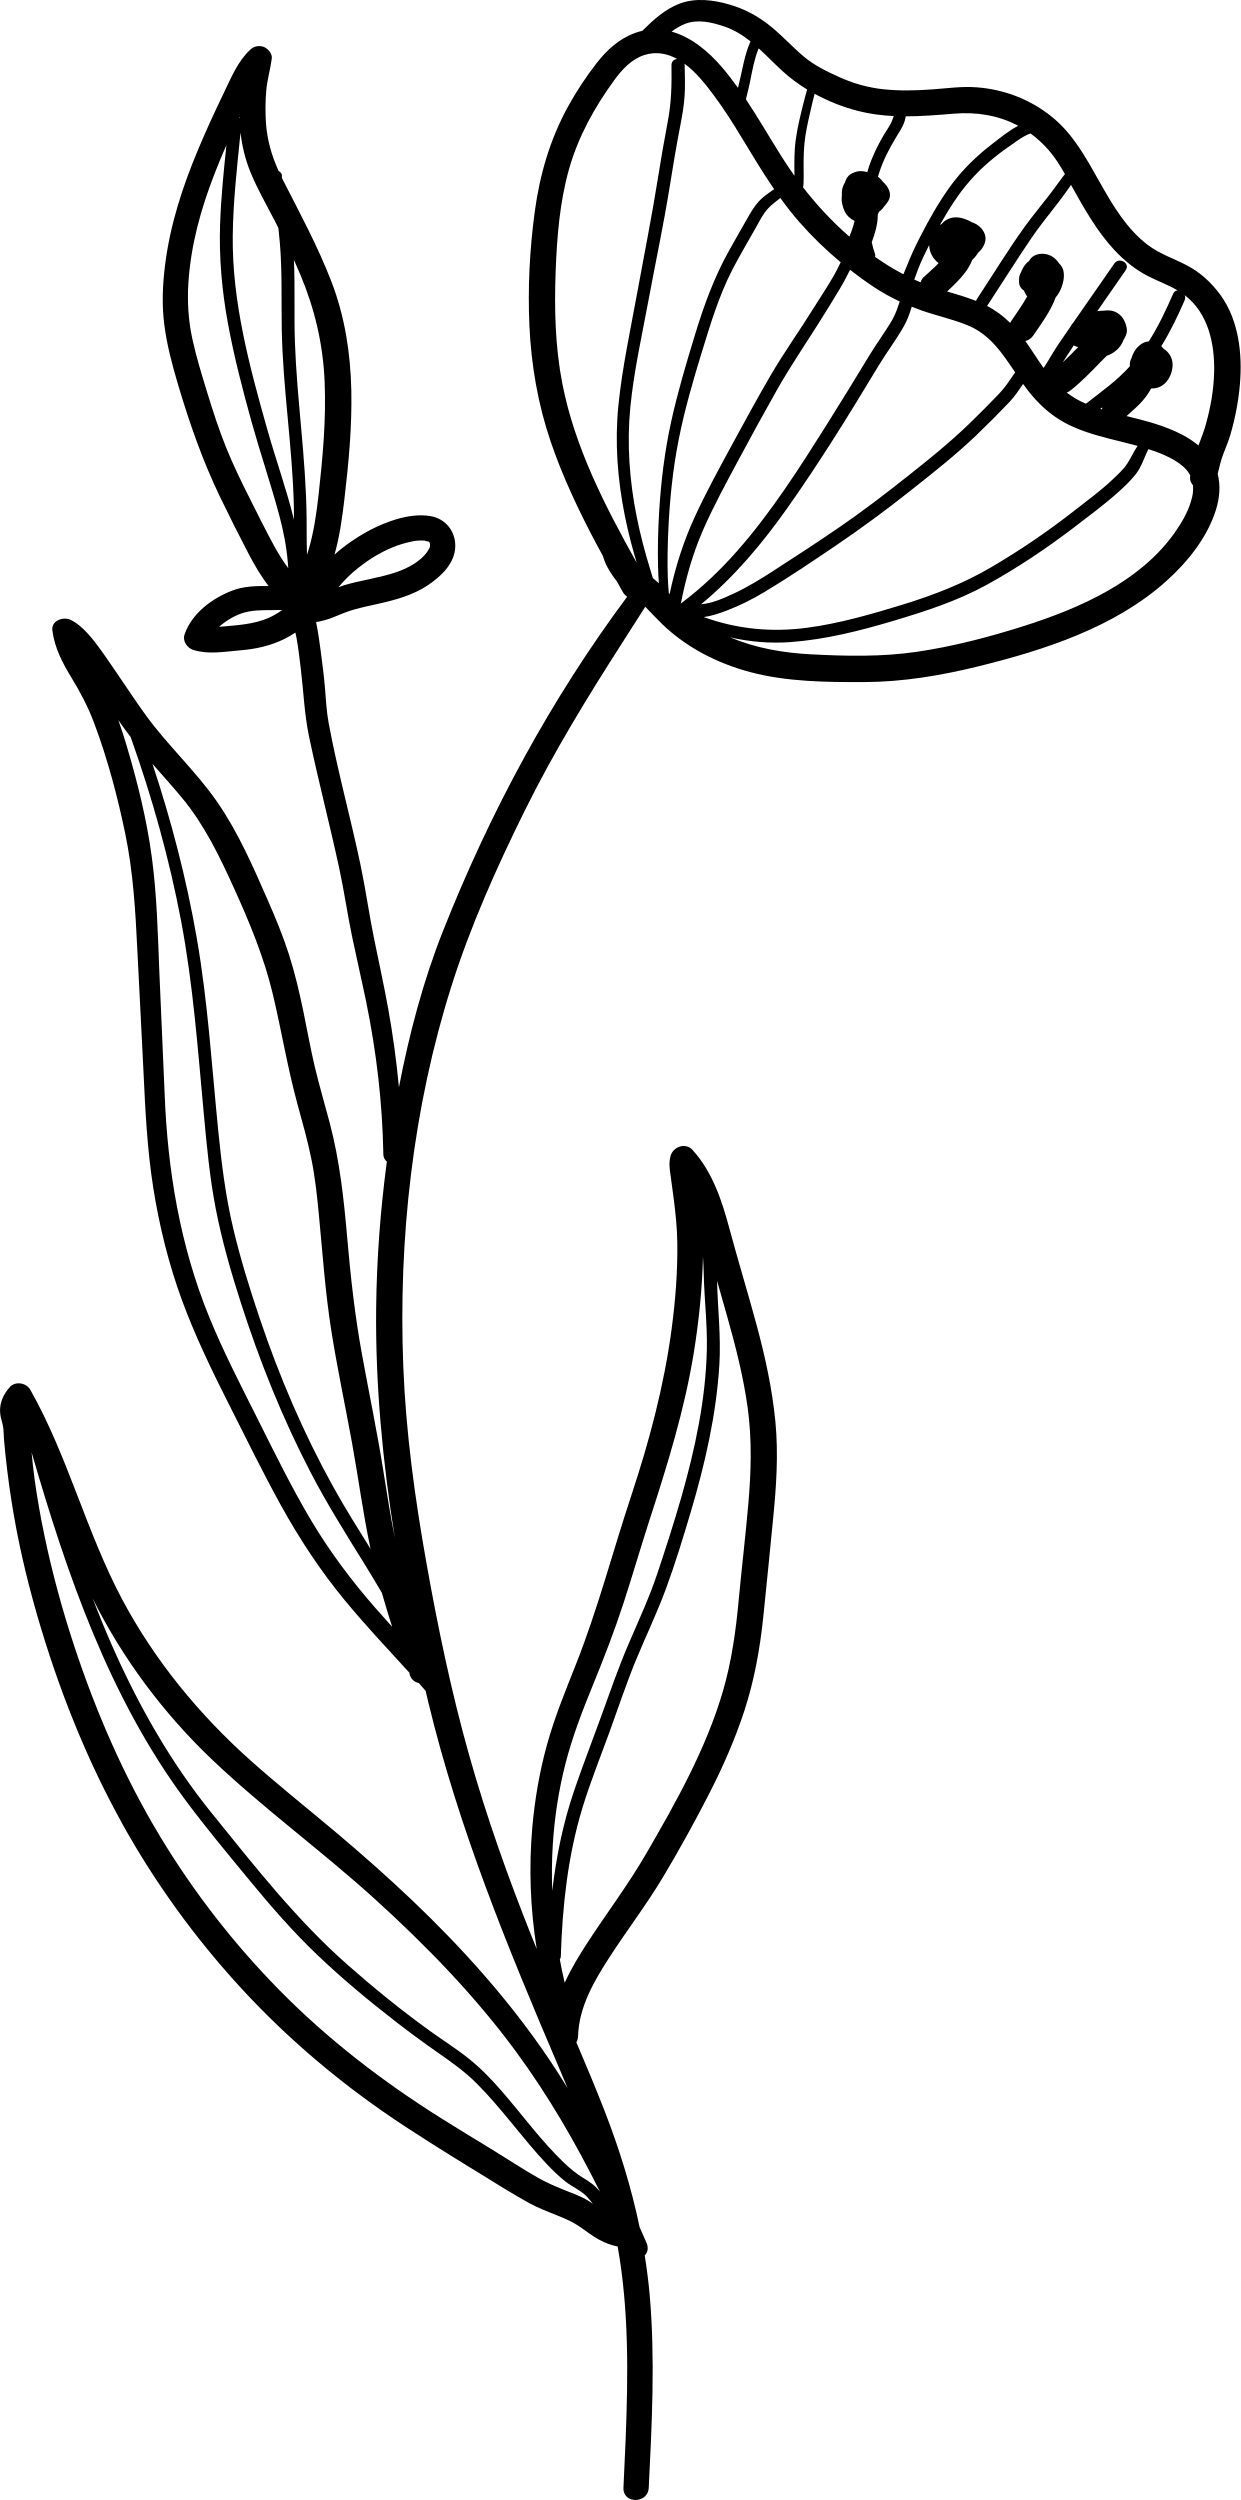
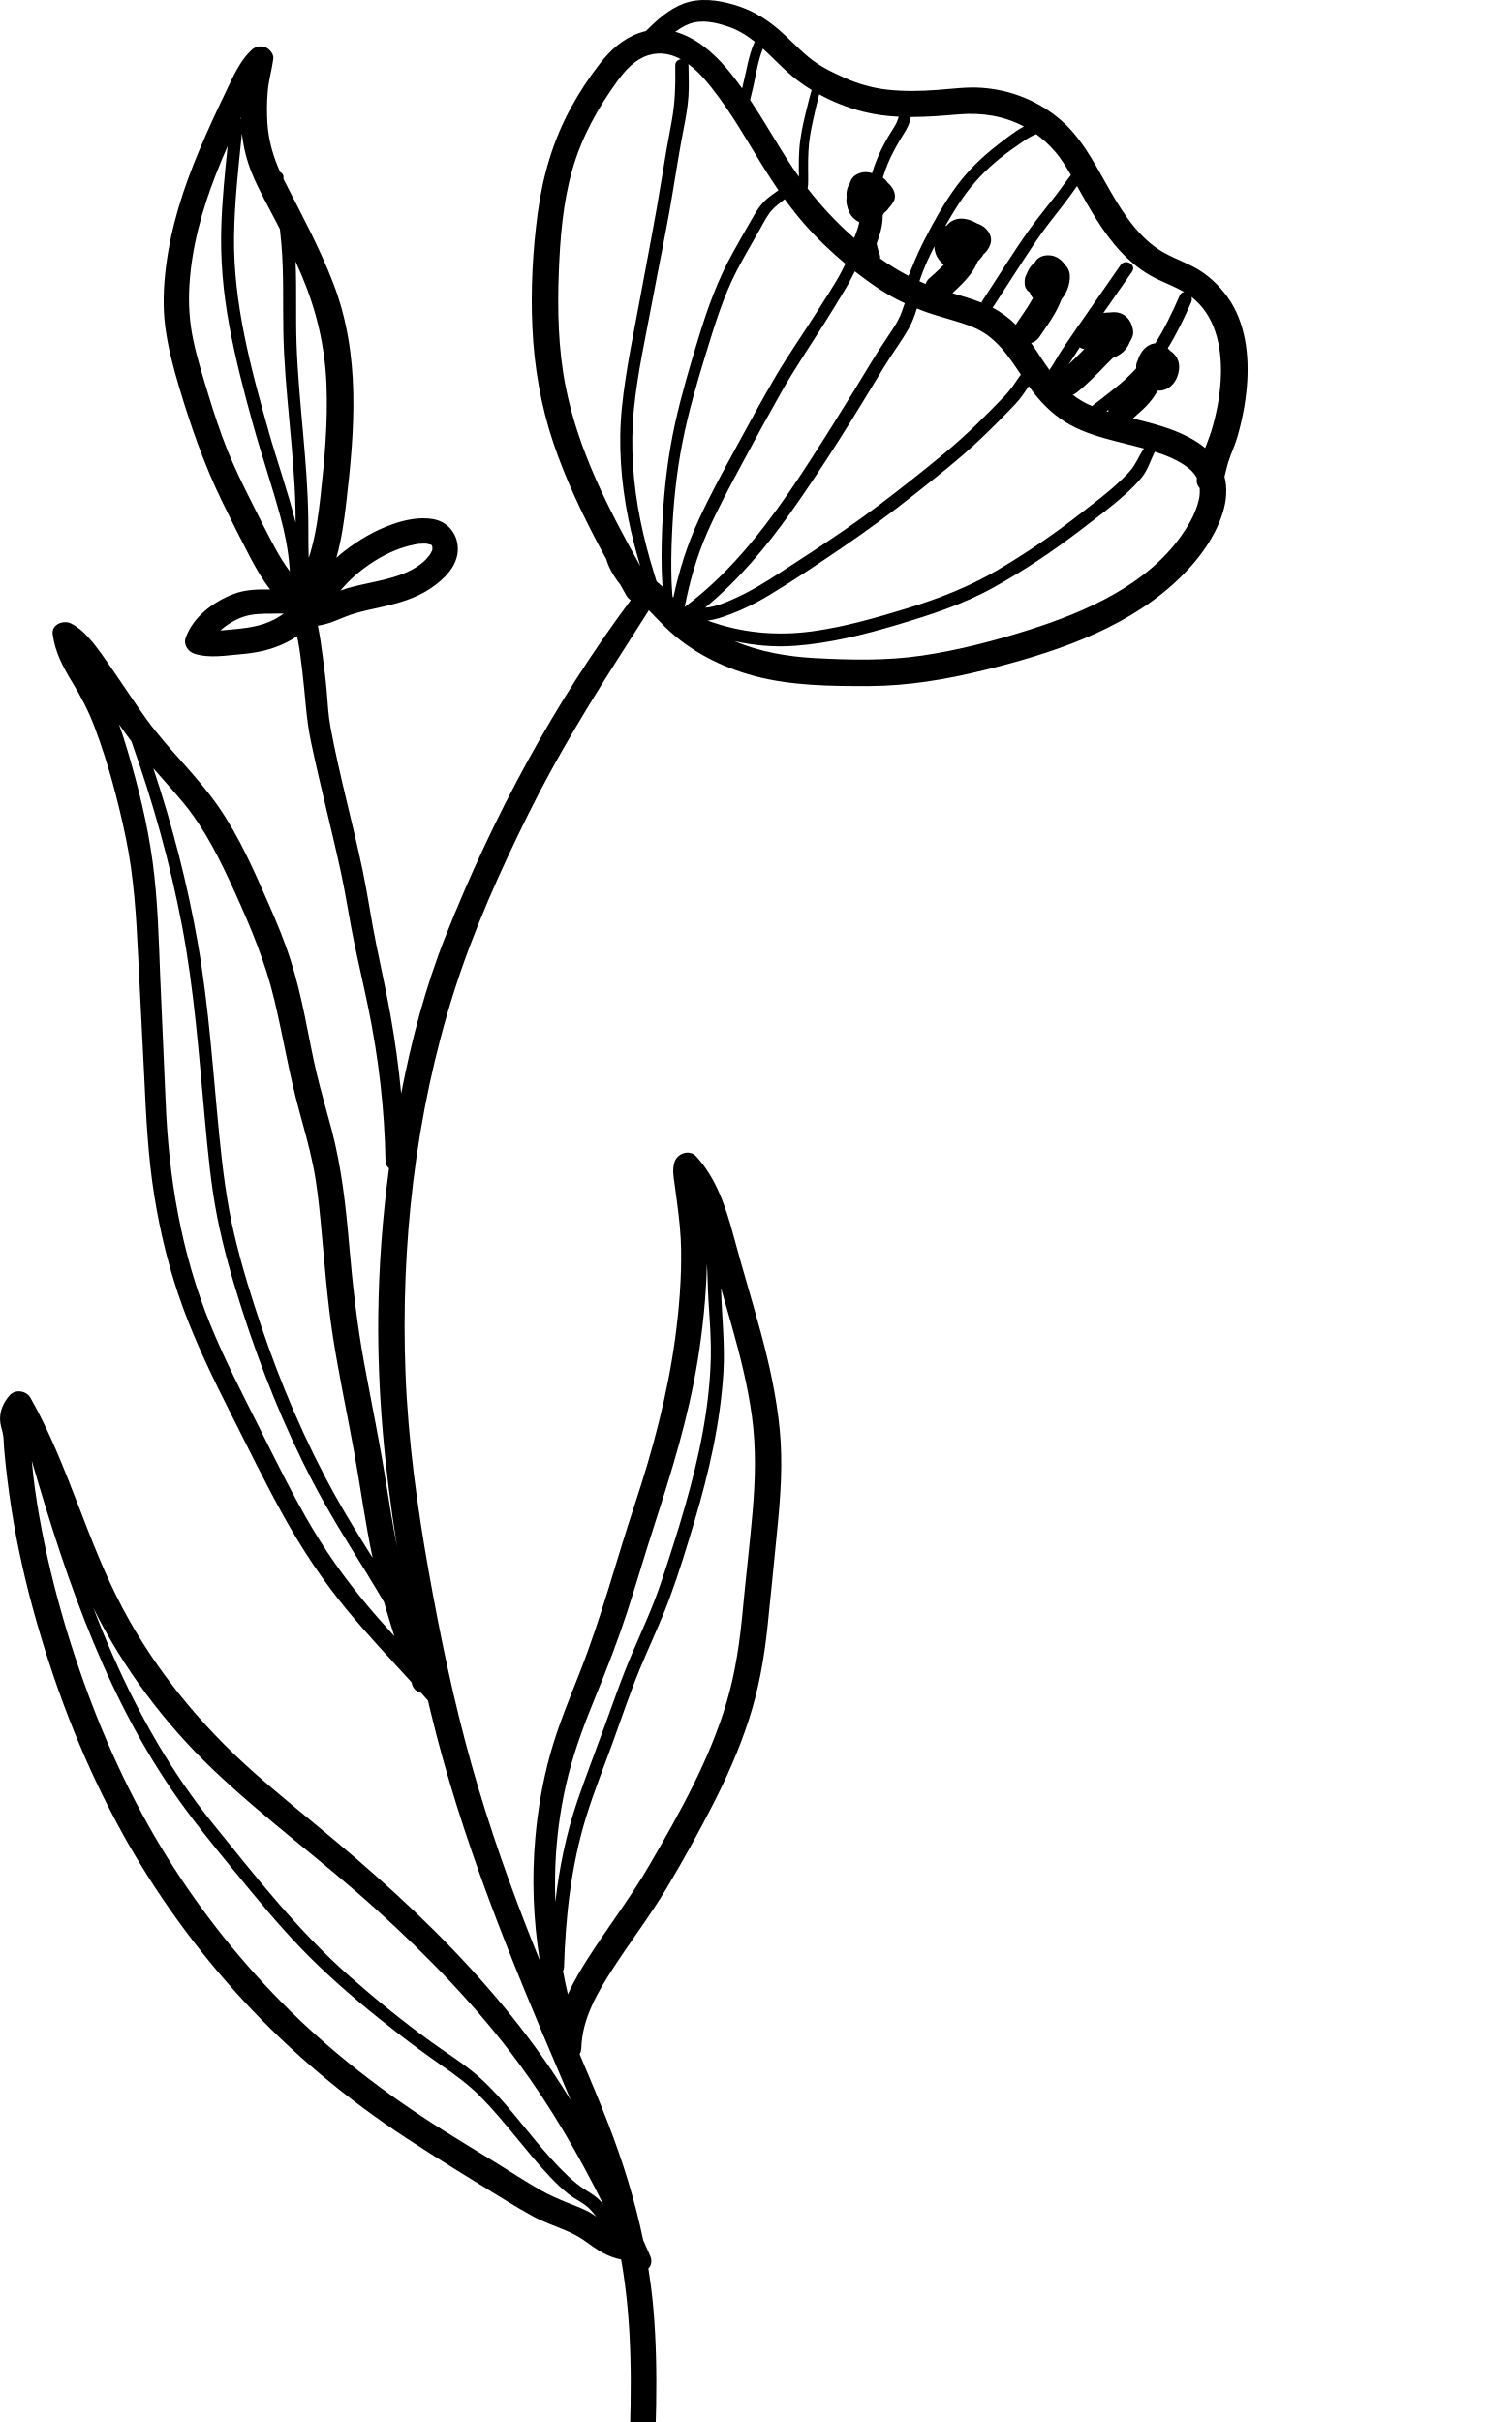
- <svg xmlns="http://www.w3.org/2000/svg" id="Layer_2" data-name="Layer 2" viewBox="0 0 187.712 378.26">
+ <svg xmlns="http://www.w3.org/2000/svg" id="Layer_2" data-name="Layer 2" viewBox="0 0 227.406 364.345" fill="currentColor">
  <g id="katman_1" data-name="katman 1">
    <path d="M18.431,275.815c5.01,9.044,11.133,17.489,18.138,25.092,7.305,7.928,15.61,14.859,24.62,20.768,4.96,3.253,10.039,6.357,15.097,9.453,1.233,.755,2.482,1.485,3.745,2.19,1.406,.784,2.956,1.347,4.445,1.956,1.174,.48,2.239,.942,3.285,1.666,.964,.667,1.895,1.395,2.928,1.956,.896,.487,1.803,.81,2.767,1.014,1.712,9.614,1.59,19.469,1.204,29.191-.097,2.438-.214,4.876-.329,7.314-.117,2.462,3.706,2.454,3.826,0,.478-9.702,.987-19.448,.146-29.145-.176-2.027-.44-4.03-.755-6.02,.525-.493,.561-1.245,.271-1.912-.343-.789-.695-1.574-1.045-2.361-1.245-5.989-3.063-11.833-5.302-17.598-1.353-3.485-2.798-6.932-4.267-10.369,.151-.26,.252-.571,.262-.946,.119-4.42,2.461-8.393,4.798-12.003,2.634-4.069,5.584-7.913,8.07-12.08,2.427-4.067,4.734-8.239,6.896-12.453,2.104-4.101,3.98-8.341,5.409-12.726,1.478-4.54,2.318-9.19,2.823-13.931,.529-4.967,.998-9.944,1.495-14.915,.495-4.954,.842-9.937,.357-14.906-.481-4.931-1.545-9.776-2.833-14.553-1.304-4.84-2.78-9.629-4.079-14.47-1.157-4.309-2.572-8.696-5.638-12.054-1.03-1.128-2.877-.489-3.287,.868-.335,1.107-.14,2.17,.021,3.287,.151,1.052,.29,2.106,.425,3.159,.284,2.206,.518,4.421,.553,6.647,.069,4.394-.281,8.829-.862,13.182-1.14,8.534-3.358,16.9-6.064,25.061-2.827,8.525-5.079,17.222-8.386,25.584-1.587,4.014-3.235,8.012-4.391,12.178-1.132,4.076-1.851,8.267-2.227,12.479-.548,6.132-.318,12.363,.662,18.462-.254-.623-.511-1.244-.761-1.869-3.593-8.991-6.837-18.127-9.465-27.448-2.708-9.606-4.738-19.38-6.484-29.201-1.743-9.806-3.094-19.689-3.483-29.65-.753-19.279,1.455-39.104,7.295-57.532,2.903-9.158,6.894-18.06,11.155-26.66,4.317-8.715,9.389-17.011,14.638-25.188,1.181-1.84,2.364-3.677,3.528-5.528,.854,.867,1.674,1.768,2.549,2.615,3.675,3.555,8.348,5.936,13.264,7.255,5.58,1.498,11.604,1.548,17.348,1.527,5.796-.021,11.588-.989,17.204-2.373,10.014-2.469,20.609-5.877,28.437-12.877,3.248-2.905,6.263-6.65,7.561-10.872,.526-1.712,.711-3.626,.244-5.376,.204-.757,.358-1.526,.596-2.277,.387-1.221,.954-2.37,1.314-3.603,.732-2.508,1.233-5.086,1.455-7.691,.392-4.597-.169-9.689-2.957-13.515-1.358-1.864-3.049-3.414-5.1-4.484-1.938-1.011-4.05-1.701-5.815-3.023-3.241-2.428-5.353-6.026-7.31-9.491-2.067-3.66-4.014-7.351-7.364-10.02-3.261-2.598-7.154-4.082-11.31-4.39-2.229-.165-4.436,.151-6.656,.314-2.494,.184-4.997,.244-7.487-.024-2.251-.242-4.475-.869-6.538-1.798-1.904-.857-3.814-1.775-5.424-3.122-1.749-1.463-3.277-3.174-5.051-4.606-1.846-1.491-3.845-2.583-6.125-3.258-2.431-.719-5.186-1.09-7.614-.175-2.239,.844-4.001,2.47-5.676,4.127-.336,.078-.675,.173-1.016,.294-2.441,.862-4.317,2.571-5.886,4.585-1.604,2.061-3.055,4.264-4.315,6.551-2.749,4.994-4.299,10.348-5.056,15.978-.763,5.672-1.062,11.489-.801,17.207,.27,5.933,1.277,11.795,3.18,17.425,1.824,5.396,4.285,10.564,6.95,15.589,.312,.588,.634,1.171,.952,1.756,.202,.599,.412,1.196,.718,1.757,.399,.731,.868,1.455,1.408,2.11,.307,.549,.611,1.1,.919,1.648,.183,.326,.415,.552,.669,.711-11.562,15.529-20.741,32.582-27.865,50.571-3.022,7.63-5.122,15.605-6.674,23.662-.37-3.979-.913-7.943-1.621-11.874-.652-3.615-1.45-7.2-2.178-10.8-.73-3.609-1.237-7.258-1.99-10.862-1.511-7.229-3.511-14.351-4.851-21.618-.329-1.786-.413-3.591-.563-5.398-.145-1.75-.381-3.496-.605-5.237-.198-1.537-.415-3.076-.726-4.596,.904-.141,1.796-.411,2.497-.689,1.06-.42,2.086-.878,3.185-1.193,1.254-.359,2.533-.623,3.805-.908,2.59-.582,5.212-1.303,7.441-2.8,2.002-1.345,4.107-3.314,4.13-5.912,.02-2.276-1.479-4.137-3.723-4.53-2.014-.353-4.168,.093-6.074,.758-2.699,.941-5.144,2.393-7.391,4.145-.378,.295-.735,.604-1.084,.919,.767-2.705,1.157-5.502,1.485-8.289,.645-5.495,1.177-11.033,1.058-16.571-.121-5.622-.98-11.171-3.006-16.431-2.073-5.385-4.8-10.399-7.41-15.528-.029-.057-.055-.115-.084-.173,.001-.086-.006-.173,0-.259,.026-.376-.198-.644-.495-.779-1.044-2.306-1.742-4.686-1.918-7.256-.112-1.633-.095-3.271,.042-4.902,.139-1.657,.619-3.225,.839-4.868,.097-.725-.558-1.496-1.172-1.743-.726-.292-1.507-.143-2.083,.394-1.911,1.782-2.896,4.261-4.012,6.565-1.361,2.808-2.66,5.644-3.869,8.521-2.387,5.683-4.264,11.458-5.023,17.594-.37,2.992-.489,5.989-.1,8.985,.394,3.034,1.173,5.972,2.041,8.9,1.745,5.884,3.727,11.589,6.396,17.125,1.391,2.884,2.831,5.752,4.314,8.59,.884,1.69,1.856,3.371,3.03,4.886-1.866-.033-3.795,.011-5.553,.699-3.041,1.189-6.071,3.436-7.17,6.621-.344,.998,.398,2.05,1.33,2.343,2.288,.718,4.706,.256,7.036,.066,2.404-.196,4.666-.686,6.836-1.776,.543-.273,1.065-.582,1.566-.92,.056,.241,.112,.481,.158,.724,.295,1.555,.464,3.133,.657,4.703,.423,3.438,.542,6.895,1.252,10.293,1.406,6.723,3.156,13.363,4.598,20.076,.725,3.375,1.211,6.793,1.911,10.174,.686,3.312,1.461,6.606,2.142,9.919,1.56,7.598,2.456,15.3,2.594,23.057,.009,.497,.224,.859,.53,1.092-.979,7.352-1.538,14.757-1.618,22.178-.125,11.603,.977,23.25,2.831,34.773-.69-3.419-1.222-6.872-1.77-10.312-.934-5.865-2.154-11.676-3.217-17.517-1.06-5.82-1.709-11.639-2.217-17.53-.508-5.89-1.142-11.709-2.652-17.437-.748-2.84-1.587-5.656-2.265-8.514-.669-2.824-1.167-5.686-1.76-8.527-.595-2.849-1.259-5.688-2.149-8.461-.911-2.838-2.056-5.596-3.253-8.323-2.215-5.047-4.438-10.163-7.582-14.715-3.23-4.677-7.47-8.532-10.807-13.127-1.683-2.318-3.231-4.729-4.864-7.082-1.262-1.819-2.489-3.723-3.988-5.358-.722-.787-1.56-1.528-2.523-2.004-1.101-.544-2.966,.085-2.775,1.592,.335,2.651,1.531,4.915,2.904,7.171,1.354,2.224,2.509,4.426,3.426,6.87,2.024,5.396,3.537,11.1,4.703,16.741,1.192,5.769,1.537,11.639,1.821,17.509,.295,6.114,.639,12.226,.926,18.34,.278,5.945,.56,11.848,1.492,17.735,.912,5.762,2.318,11.465,4.327,16.945,1.989,5.428,4.515,10.636,7.12,15.79,2.607,5.159,5.143,10.364,7.945,15.421,2.766,4.992,5.885,9.732,9.512,14.142,3.13,3.806,6.515,7.389,9.833,11.03,.104,.712,.524,1.329,1.311,1.545,.035,.01,.074,.01,.11,.017,.019,.022,.039,.043,.059,.065,.333,.372,.657,.753,.987,1.127,.137,.577,.27,1.156,.409,1.732,4.587,19.045,11.957,36.989,19.629,54.952,.485,1.135,.965,2.273,1.439,3.415-.914-1.484-1.847-2.956-2.824-4.402-5.936-8.784-13.043-16.727-20.712-24.027-3.823-3.639-7.784-7.131-11.825-10.525-4.189-3.518-8.472-6.925-12.555-10.566-7.801-6.957-14.517-15.119-19.448-24.367-5.454-10.227-8.212-21.657-13.925-31.765-.602-1.065-2.259-1.348-3.109-.401-.921,1.026-1.505,2.261-1.471,3.664,.017,.698,.215,1.305,.388,1.961,.187,.712,.144,1.552,.209,2.294,.269,3.099,.649,6.19,1.127,9.264,.909,5.847,2.247,11.631,3.888,17.314,3.136,10.862,7.335,21.542,12.818,31.441ZM103.584,14.495c.099-1.54,.033-3.085,.01-4.626-.001-.085-.012-.163-.03-.237,1.79,1.311,3.248,3.183,4.551,4.942,1.487,2.007,2.822,4.125,4.114,6.261,1.594,2.637,3.168,5.264,4.899,7.786-.588,.423-1.194,.822-1.744,1.297-.808,.7-1.411,1.571-1.943,2.491-1.091,1.89-2.173,3.79-3.232,5.698-2.199,3.961-3.719,8.166-5.039,12.488-1.326,4.342-2.626,8.699-3.604,13.136-1.008,4.574-1.572,9.214-1.845,13.888-.156,2.666-.219,5.34-.16,8.01,.019,.876,.066,1.749,.127,2.621-.297-.27-.599-.531-.908-.782-.138-.455-.274-.911-.415-1.365-.799-2.583-1.483-5.203-2.018-7.854-1.103-5.472-1.52-11.069-.975-16.632,.54-5.515,1.78-10.963,2.79-16.405,1.04-5.604,2.233-11.177,3.14-16.805,.495-3.071,.996-6.138,1.589-9.192,.303-1.561,.588-3.132,.691-4.721Zm17.401,19.149c1.904,2.173,3.992,4.187,6.215,6.038-.327,.654-.638,1.318-.998,1.949-.974,1.708-2.076,3.34-3.114,5.009-2.11,3.392-4.434,6.639-6.451,10.091-2.069,3.542-4.027,7.152-5.984,10.756-1.913,3.523-3.849,7.063-5.525,10.707-1.732,3.766-2.961,7.646-3.811,11.689-.041-.043-.084-.085-.125-.129-.065-.792-.123-1.585-.151-2.38-.081-2.319-.031-4.65,.07-6.968,.203-4.654,.671-9.314,1.576-13.886,.888-4.481,2.157-8.874,3.5-13.237,1.306-4.24,2.587-8.533,4.627-12.491,1.13-2.192,2.409-4.306,3.608-6.46,.526-.945,1.019-1.942,1.75-2.749,.56-.618,1.241-1.11,1.899-1.624,.914,1.264,1.872,2.499,2.911,3.684Zm19.6,3.432c.012,.313,.052,.627,.149,.932,.242,.762,.696,1.369,1.271,1.799-.119,.125-.23,.258-.352,.379-.607,.601-1.254,1.159-1.886,1.733-.235,.213-.389,.495-.481,.799-.32-.132-.637-.272-.951-.414,.178-.508,.355-1.016,.547-1.509,.496-1.271,1.083-2.505,1.704-3.719Zm-1.202,9.879c2.295,.809,4.7,1.324,6.958,2.235,3.442,1.389,5.319,4.271,7.26,7.167-.244,.315-.47,.643-.691,.975-.58,.872-1.178,1.654-1.906,2.408-1.413,1.465-2.842,2.915-4.305,4.329-2.967,2.866-6.137,5.426-9.368,7.982-3.309,2.618-6.635,5.177-10.112,7.568-3.407,2.342-6.866,4.605-10.342,6.842-1.893,1.218-3.818,2.401-5.864,3.347-1.544,.714-3.218,1.476-4.925,1.617,5.011-4.149,9.206-9.143,12.971-14.459,4.953-6.992,9.456-14.307,13.879-21.642,1.204-1.997,2.631-3.874,3.784-5.896,.542-.951,.91-1.963,1.227-3.007,.001-.005,.003-.009,.004-.014,.473,.189,.946,.377,1.43,.548Zm23.077,5.304c.206,.129,.443,.215,.683,.251-.769,.792-1.547,1.573-2.357,2.321,.548-.864,1.106-1.721,1.674-2.572Zm5.35,14.106c1.435,.369,2.881,.709,4.311,1.103-.574,.839-.974,1.758-1.521,2.614-.612,.956-1.525,1.772-2.345,2.545-1.75,1.65-3.713,3.083-5.605,4.565-3.993,3.129-8.18,5.985-12.551,8.561-4.325,2.55-8.869,4.306-13.658,5.771-4.679,1.431-9.386,2.791-14.247,3.448-5.391,.729-10.655,.229-15.72-1.608,1.151-.149,2.267-.523,3.464-.977,2.013-.763,3.911-1.723,5.756-2.832,3.728-2.24,7.354-4.688,10.951-7.131,3.783-2.57,7.439-5.269,11.023-8.109,3.411-2.704,6.813-5.363,9.964-8.374,1.749-1.671,3.458-3.388,5.124-5.141,.791-.832,1.396-1.764,2.041-2.703,.244,.341,.491,.679,.749,1.01,1.505,1.927,3.332,3.635,5.488,4.817,2.108,1.155,4.458,1.846,6.776,2.441Zm-1.331-4.505c.098-.07,.196-.138,.292-.209-.011,.099-.024,.199-.015,.299-.093-.029-.185-.061-.278-.09Zm-30.555-15.645c-.306,.981-.711,1.879-1.257,2.75-1.038,1.655-2.176,3.239-3.19,4.911-2.112,3.486-4.239,6.962-6.411,10.412-4.142,6.578-8.374,13.225-13.524,19.072-2.578,2.927-5.414,5.629-8.54,7.964,.009-.031,.024-.054,.031-.088,.755-3.842,1.815-7.569,3.394-11.157,1.583-3.595,3.477-7.072,5.333-10.532,1.887-3.517,3.8-7.024,5.766-10.497,1.976-3.49,4.213-6.787,6.354-10.173,1.142-1.807,2.265-3.633,3.36-5.469,.495-.829,.931-1.71,1.378-2.583,1.177,.918,2.384,1.796,3.625,2.62,1.251,.83,2.552,1.542,3.895,2.173-.076,.203-.156,.407-.215,.597Zm44.257,29.697c-.487,1.639-1.424,3.248-2.481,4.738-5.213,7.351-14.29,11.378-22.798,14.075-5.3,1.68-10.703,3.094-16.209,3.9-5.308,.777-10.699,.658-16.042,.375-4.188-.222-8.329-.944-12.183-2.562,2.965,.665,6.005,.943,9.093,.717,5.302-.387,10.472-1.687,15.549-3.2,4.903-1.462,9.734-3.018,14.233-5.497,4.605-2.537,9.005-5.483,13.18-8.676,2.246-1.718,4.551-3.418,6.659-5.305,.941-.842,1.881-1.736,2.663-2.731,.891-1.134,1.253-2.476,1.886-3.748,.007-.014,.01-.027,.016-.041,.353,.114,.709,.222,1.058,.351,1.796,.66,4.097,1.719,5.081,3.278,.093,.147,.152,.245,.202,.332-.009,.091-.018,.181-.028,.272-.047,.46,.144,.897,.449,1.24,.054,1.012-.033,1.496-.326,2.483Zm3.522-19.601c-.058,2.654-.526,5.263-1.23,7.819-.309,1.123-.728,2.184-1.141,3.266-.751-.622-1.588-1.159-2.473-1.625-2.654-1.398-5.529-2.099-8.402-2.818,.249-.225,.49-.464,.732-.672,.839-.721,1.605-1.455,2.259-2.353,.268-.368,.513-.754,.725-1.156,.583,.03,1.174-.112,1.666-.436,.979-.645,1.513-1.828,1.578-2.977,.063-1.107-.503-2.066-1.363-2.595-.107-.139-.225-.266-.346-.385,1.356-2.188,2.467-4.504,3.522-6.917,.126-.288,.115-.567,.021-.806,3.584,2.755,4.549,7.354,4.455,11.656Zm-15.091-18.482c1.454,1.562,3.15,2.951,5.051,3.931,1.474,.76,3.079,1.329,4.514,2.175-.271,.02-.525,.172-.676,.516-1.094,2.502-2.238,4.927-3.68,7.197-.108,.011-.217,.024-.33,.051-.772,.184-1.414,.763-1.823,1.423-.22,.355-.386,.765-.513,1.174-.07,.128-.128,.262-.161,.406-.055,.24-.059,.46-.038,.676-.001,.015-.002,.029-.003,.044-.983,1.074-2.048,2.06-3.194,2.969-1.139,.903-2.29,1.809-3.452,2.693-1.052-.435-2.016-1.004-2.898-1.682,.215-.093,.426-.217,.625-.376,1.626-1.295,3.067-2.787,4.508-4.28,.28-.29,.601-.595,.919-.914,1.124-.375,2.105-1.231,2.497-2.324,0-.001,.001-.001,.001-.002,.264-.47,.543-.929,.543-1.491,0-.318-.083-.706-.189-1.017-.241-.713-.683-1.329-1.349-1.701-.621-.347-1.292-.388-1.969-.291-.331-.004-.658,.03-.982,.08,1.439-2.067,2.882-4.131,4.313-6.203,.733-1.061-.999-2.061-1.725-1.008-2.05,2.968-4.125,5.917-6.173,8.886-.195,.215-.359,.45-.485,.7-.062,.09-.124,.178-.186,.268-.988,1.439-2.002,2.866-2.88,4.376-.308,.53-.63,1.057-.976,1.567-.958-1.328-1.809-2.737-2.759-4.072,.494-.123,.939-.435,1.252-.912,.737-1.123,1.543-2.195,2.213-3.361,.415-.722,.818-1.505,1.112-2.32,.404-.446,.7-1.006,.906-1.558,.242-.646,.403-1.432,.336-2.119-.062-.632-.304-1.098-.701-1.452-.577-.91-1.529-1.543-2.712-1.477-.733,.041-1.411,.34-1.799,1.002-.011,.019-.021,.048-.032,.069-.333,.249-.62,.566-.848,.926-.144,.227-.247,.477-.355,.723-.089,.204-.216,.441-.273,.641-.066,.232-.143,1.094-.035,.321-.088,.627-.034,1.192,.44,1.666,.084,.084,.183,.159,.289,.227,.054,.154,.119,.305,.201,.453,.081,.145,.175,.28,.279,.405-.028,.053-.055,.108-.084,.16-.706,1.287-1.587,2.454-2.391,3.678-.038,.059-.062,.124-.092,.187-1.035-1.023-2.198-1.896-3.504-2.576,.025-.03,.051-.057,.074-.091,2.222-3.383,4.363-6.82,6.638-10.168,1.095-1.612,2.312-3.131,3.507-4.669,.547-.705,1.091-1.412,1.613-2.136,.275-.381,.544-.765,.815-1.148,.018-.026,.039-.063,.058-.092,1.932,3.446,3.85,6.942,6.559,9.852Zm-7.482-11.489c-.122,.142-.241,.299-.369,.467-.608,.801-1.175,1.632-1.787,2.431-1.296,1.692-2.672,3.323-3.92,5.053-2.56,3.549-4.833,7.306-7.245,10.956-.063,.096-.1,.19-.125,.283-1.432-.562-2.906-.995-4.38-1.434,.972-.891,1.909-1.796,2.718-2.857,.427-.56,.813-1.22,1.087-1.921,.352-.318,.65-.688,.888-1.096,.033-.028,.07-.048,.102-.078,.545-.494,1.018-1.308,1.018-2.057,0-.885-.644-1.721-1.385-2.154-.225-.132-.463-.233-.709-.312-.02-.012-.037-.026-.057-.037-.896-.508-2.021-.872-3.052-.613-.548,.138-1.078,.465-1.435,.919-.094,.039-.174,.096-.261,.143,.836-1.489,1.72-2.953,2.7-4.348,1.573-2.24,3.424-4.158,5.549-5.877,1.1-.889,2.254-1.694,3.417-2.496,.696-.48,1.328-.876,2.034-1.121,.991,.724,1.893,1.55,2.72,2.489,.982,1.114,1.756,2.375,2.491,3.659Zm-16.814-9.139c3.407-.288,6.748,.234,9.742,1.83-1.41,.734-2.694,1.795-3.942,2.757-2.41,1.857-4.517,3.906-6.313,6.369-1.773,2.431-3.25,5.083-4.621,7.757-.712,1.389-1.374,2.805-1.944,4.259-.163,.415-.364,.864-.549,1.326-1.486-.776-2.91-1.659-4.282-2.629,.045-.141,.044-.306-.025-.492-.209-.564-.364-1.143-.483-1.731,.509-1.367,.936-2.783,.912-4.244,.04-.065,.084-.128,.118-.194,.027-.053,.044-.107,.068-.161,.118-.082,.23-.172,.334-.273,.144-.139,.272-.294,.386-.46,.246-.281,.476-.575,.669-.877,.52-.816,.228-1.731-.312-2.419-.151-.193-.319-.359-.49-.518-.135-.193-.289-.374-.469-.539-.088-.081-.185-.15-.281-.222,.061-.198,.121-.394,.184-.589,.612-1.888,1.513-3.658,2.546-5.349,.503-.823,1.034-1.59,1.328-2.519,.029-.092,.087-.368,.152-.682,2.421,.002,4.85-.198,7.272-.403Zm-14.491-.413c1.789,.456,3.593,.685,5.404,.772-.175,.534-.369,1.055-.705,1.572-1.221,1.879-2.27,3.86-3.013,5.979-.108,.307-.194,.623-.289,.936-.625-.205-1.309-.224-1.99,.041-.758,.295-1.174,.763-1.359,1.46-.181,.284-.324,.594-.411,.932-.095,.369-.114,.749-.082,1.125-.117,.81,.084,1.663,.433,2.39,.311,.647,.853,1.117,1.481,1.428-.045,.215-.092,.429-.153,.641-.17,.592-.392,1.167-.62,1.739-.092-.08-.186-.157-.277-.238-2.49-2.202-4.723-4.614-6.734-7.214,.03-.172,.058-.333,.065-.457,.046-.823,.017-1.655,.013-2.479-.008-1.658,.021-3.295,.283-4.936,.252-1.574,.625-3.127,.983-4.68,.125-.542,.257-1.078,.402-1.609,2.083,1.14,4.317,2.022,6.569,2.595Zm-11.454-6.051c1.142,1.048,2.41,1.984,3.756,2.808-.195,.628-.359,1.269-.521,1.912-.472,1.879-.946,3.756-1.206,5.679-.244,1.813-.223,3.634-.193,5.458-.648-.909-1.277-1.834-1.877-2.785-1.836-2.907-3.551-5.903-5.459-8.764,.029-.154,.063-.308,.098-.461,.172-.739,.368-1.462,.515-2.208,.336-1.706,.648-3.456,1.304-5.063,1.211,1.101,2.358,2.299,3.582,3.423Zm-14.68-7.141c1.901-.723,4.011-.222,5.869,.402,1.52,.51,2.808,1.321,3.997,2.267-.965,2.132-1.253,4.516-1.842,6.798-.019,.074-.04,.148-.06,.222-.769-1.075-1.574-2.124-2.437-3.133-2.041-2.386-4.652-4.554-7.604-5.369,.644-.483,1.328-.902,2.077-1.187Zm-18.611,54.428c-1.084-5.577-1.221-11.294-1.007-16.957,.196-5.199,.604-10.455,2.024-15.482,1.378-4.88,3.861-9.372,6.84-13.453,1.177-1.613,2.635-3.21,4.596-3.819,1.74-.541,3.394-.226,4.918,.602-.451,.052-.862,.367-.852,.954,.045,2.886-.012,5.631-.555,8.477-.551,2.887-1.049,5.779-1.51,8.682-.912,5.745-2.058,11.439-3.1,17.161-1.034,5.673-2.277,11.348-2.862,17.09-.573,5.616-.14,11.244,.97,16.77,.481,2.397,1.096,4.76,1.793,7.101-4.782-8.578-9.367-17.413-11.254-27.126Zm-31.688,28.577c1.81-1.575,3.914-2.948,6.148-3.841,.893-.357,1.823-.636,2.766-.827,.178-.036,.357-.069,.537-.098,.049-.008,.073-.012,.103-.018,.033-.002,.071-.004,.135-.009,.403-.032,.809-.046,1.212-.014-.091,.013,.44,.142,.545,.146,.03,.021,.061,.042,.09,.064-.002-.005-.003-.011-.004-.017,.011,.01,.018,.018,.025,.026,.002,.004,.004,.007,.006,.011,.004,.003,.008,.006,.012,.009,.002,.007,.005,.016,.008,.024-0,0,0,0-0,0,0,.001,.001,.001,.001,.002,.009,.029,.019,.061,.035,.108,.026,.107,.043,.15,.054,.164-.005,.031-.01,.08-.014,.18-.007,.157,.001,.196,.007,.203-.008,.008-.029,.045-.08,.185-.021,.058-.229,.446-.335,.597-1.037,1.468-2.933,2.468-4.596,3.047-2.564,.892-5.279,1.213-7.878,1.976-.325,.096-.643,.207-.959,.325,.676-.79,1.386-1.55,2.182-2.243Zm-15.513-60.593c1.06,2.589,2.453,5.003,3.736,7.483,.169,.327,.334,.657,.502,.985,.087,.751,.16,1.503,.224,2.25,.371,4.364,.214,8.726,.291,13.097,.158,8.933,1.621,17.784,1.827,26.713,.016,.699,.022,1.398,.024,2.096-1.138-4.611-2.755-9.101-4.045-13.672-2.698-9.553-5.339-19.306-5.222-29.309,.061-5.215,.652-10.401,1.177-15.586,.235,2.036,.709,4.042,1.487,5.942Zm-1.65-8.144c-.026-.019-.052-.039-.081-.055,.024-.051,.047-.102,.071-.153,.002,.069,.007,.139,.009,.208Zm4.388,75.638c-2.171,.946-4.608,1.081-6.936,1.296-.176,.016-.354,.029-.532,.044,1.015-.919,2.304-1.651,3.354-2.018,1.481-.518,3.026-.506,4.575-.509,.529-.001,1.076-.036,1.611-.012-.64,.463-1.323,.873-2.073,1.199Zm.835-10.948c-1.267-2.323-2.438-4.704-3.627-7.068-1.291-2.567-2.562-5.156-3.632-7.824-1.078-2.687-1.974-5.441-2.82-8.208-.83-2.71-1.678-5.424-2.274-8.197-.599-2.787-.776-5.559-.598-8.403,.361-5.745,1.883-11.236,3.965-16.58,.566-1.452,1.165-2.889,1.79-4.316-.411,3.976-.819,7.955-.955,11.951-.173,5.096,.276,10.098,1.202,15.108,.922,4.995,2.2,9.917,3.56,14.808,1.302,4.685,2.879,9.292,4.149,13.984,.664,2.453,1.149,4.909,1.347,7.443,.018,.236,.037,.472,.056,.709-.807-1.069-1.513-2.217-2.163-3.408Zm5.212,.715c-.067,.225-.142,.447-.215,.669-.065-1.875-.041-3.753-.06-5.628-.044-4.473-.413-8.93-.809-13.383-.39-4.384-.805-8.769-.959-13.169-.145-4.142,.037-8.285-.152-12.426,.327,.721,.647,1.445,.954,2.175,2.207,5.247,3.459,10.576,3.696,16.268,.238,5.689-.281,11.377-.91,17.026-.318,2.855-.723,5.709-1.544,8.468Zm-11.297,51.028c2.382,5.244,4.566,10.489,5.908,16.108,1.321,5.529,2.219,11.131,3.723,16.619,.761,2.777,1.549,5.551,2.122,8.374,.557,2.743,.852,5.532,1.12,8.315,.567,5.881,.962,11.761,1.886,17.603,.902,5.707,2.111,11.359,3.144,17.043,.968,5.326,1.669,10.699,2.797,15.995-1.924-3.082-3.853-6.159-5.618-9.337-4.508-8.12-8.166-16.688-11.134-25.483-1.529-4.532-2.953-9.109-4.051-13.766-1.152-4.888-1.759-9.838-2.257-14.83-.964-9.663-1.558-19.351-3.223-28.931-1.558-8.97-3.847-17.795-6.716-26.43,1.49,1.712,3.021,3.389,4.471,5.136,3.363,4.055,5.664,8.818,7.829,13.584Zm21.548,109.134c-3.705-4.232-7.05-8.684-9.921-13.525-2.915-4.916-5.427-10.054-7.986-15.16-2.55-5.087-5.178-10.149-7.333-15.421-4.412-10.795-6.314-22.178-6.763-33.783-.237-6.115-.554-12.226-.797-18.341-.234-5.886-.367-11.774-1.159-17.619-.771-5.69-2.179-11.346-3.821-16.844-.378-1.267-.788-2.527-1.229-3.776,.616,.88,1.248,1.747,1.895,2.604,.009,.051,.02,.103,.039,.158,3.191,8.971,5.76,18.156,7.54,27.512,1.839,9.671,2.543,19.444,3.451,29.231,.449,4.837,.892,9.699,1.823,14.471,.942,4.827,2.302,9.563,3.809,14.242,2.842,8.821,6.289,17.451,10.575,25.675,2.474,4.748,5.311,9.264,8.133,13.81,.886,1.428,1.736,2.881,2.602,4.324,.191,.657,.386,1.314,.582,1.971,.318,1.069,.634,2.133,.985,3.183-.812-.899-1.623-1.8-2.421-2.712Zm26.722,35.702c.255-4.096,.878-8.161,1.884-12.141,1.049-4.151,2.593-8.131,4.21-12.088,1.676-4.102,3.266-8.213,4.636-12.428,1.387-4.266,2.636-8.576,4.02-12.843,2.659-8.2,5.187-16.369,6.576-24.9,.785-4.821,1.282-9.692,1.399-14.576,0-.003,0-.005,0-.008,.051,.819,.097,1.639,.113,2.462,.075,3.859,.559,7.697,.473,11.558-.168,7.591-1.786,15.108-3.866,22.384-1.099,3.845-2.335,7.652-3.597,11.446-1.222,3.676-2.855,7.186-4.381,10.741-1.545,3.6-2.818,7.293-4.152,10.974-1.366,3.77-2.825,7.514-4.115,11.31-1.666,4.901-2.681,9.961-3.28,15.079-.084-2.32-.065-4.646,.079-6.97Zm1.806,20.875c-.28-1.168-.518-2.344-.737-3.523,.087-.138,.145-.304,.151-.506,.233-7.615,1.059-15.215,3.293-22.524,1.161-3.798,2.651-7.502,4.009-11.233,1.357-3.728,2.601-7.51,4.12-11.177,1.47-3.547,3.133-7.014,4.465-10.617,1.412-3.821,2.606-7.748,3.767-11.652,2.16-7.265,3.875-14.742,4.334-22.327,.257-4.248-.253-8.422-.353-12.658,.518,1.816,1.039,3.631,1.551,5.449,1.276,4.532,2.449,9.119,3.088,13.79,.659,4.813,.516,9.644,.098,14.471-.422,4.879-1.009,9.743-1.463,14.619-.435,4.672-1.068,9.272-2.391,13.786-2.562,8.741-7.091,16.779-11.638,24.618-2.661,4.589-5.837,8.802-8.736,13.234-1.287,1.968-2.57,4.055-3.559,6.249Zm-53.439-33.852c7.83,7.458,16.616,13.839,24.628,21.1,7.778,7.049,15.172,14.641,21.403,23.109,4.921,6.688,9.065,13.855,12.748,21.267-.039-.05-.078-.098-.118-.148-.689-.865-1.499-1.396-2.434-1.962-1.032-.625-1.956-1.395-2.828-2.225-3.472-3.304-6.307-7.225-9.435-10.839-1.558-1.801-3.216-3.524-5.081-5.011-1.92-1.531-4.016-2.839-6.005-4.279-4.247-3.075-8.32-6.383-12.255-9.848-7.782-6.854-14.118-14.984-20.617-23.016-6.215-7.681-11.11-16.36-15.086-25.385-1.03-2.338-1.993-4.703-2.911-7.085,4.457,9.013,10.73,17.404,17.991,24.321ZM4.786,219.764c5.344,18.423,11.692,36.957,23.209,52.523,3.042,4.111,6.345,8.056,9.589,12.008,3.298,4.018,6.712,7.956,10.478,11.545,3.782,3.604,7.828,6.963,11.96,10.156,2.051,1.585,4.139,3.122,6.267,4.602,2.076,1.444,4.07,2.869,5.864,4.665,3.796,3.798,6.879,8.249,10.561,12.157,.894,.949,1.831,1.855,2.855,2.663,1.018,.803,2.331,1.335,3.221,2.271,.331,.348,.622,.725,.915,1.1-.193-.137-.386-.276-.576-.399-1.211-.777-2.59-1.222-3.915-1.767-1.283-.528-2.54-1.063-3.749-1.747-2.479-1.404-4.842-2.979-7.271-4.462-2.475-1.511-4.954-3.015-7.409-4.557-8.871-5.573-17.116-11.897-24.475-19.372-6.921-7.029-12.999-14.853-18.094-23.3-5.469-9.068-9.694-18.819-13.006-28.867-1.801-5.465-3.313-11.027-4.49-16.661-.591-2.829-1.095-5.676-1.49-8.539-.185-1.338-.321-2.679-.447-4.02Z" />
  </g>
</svg>
